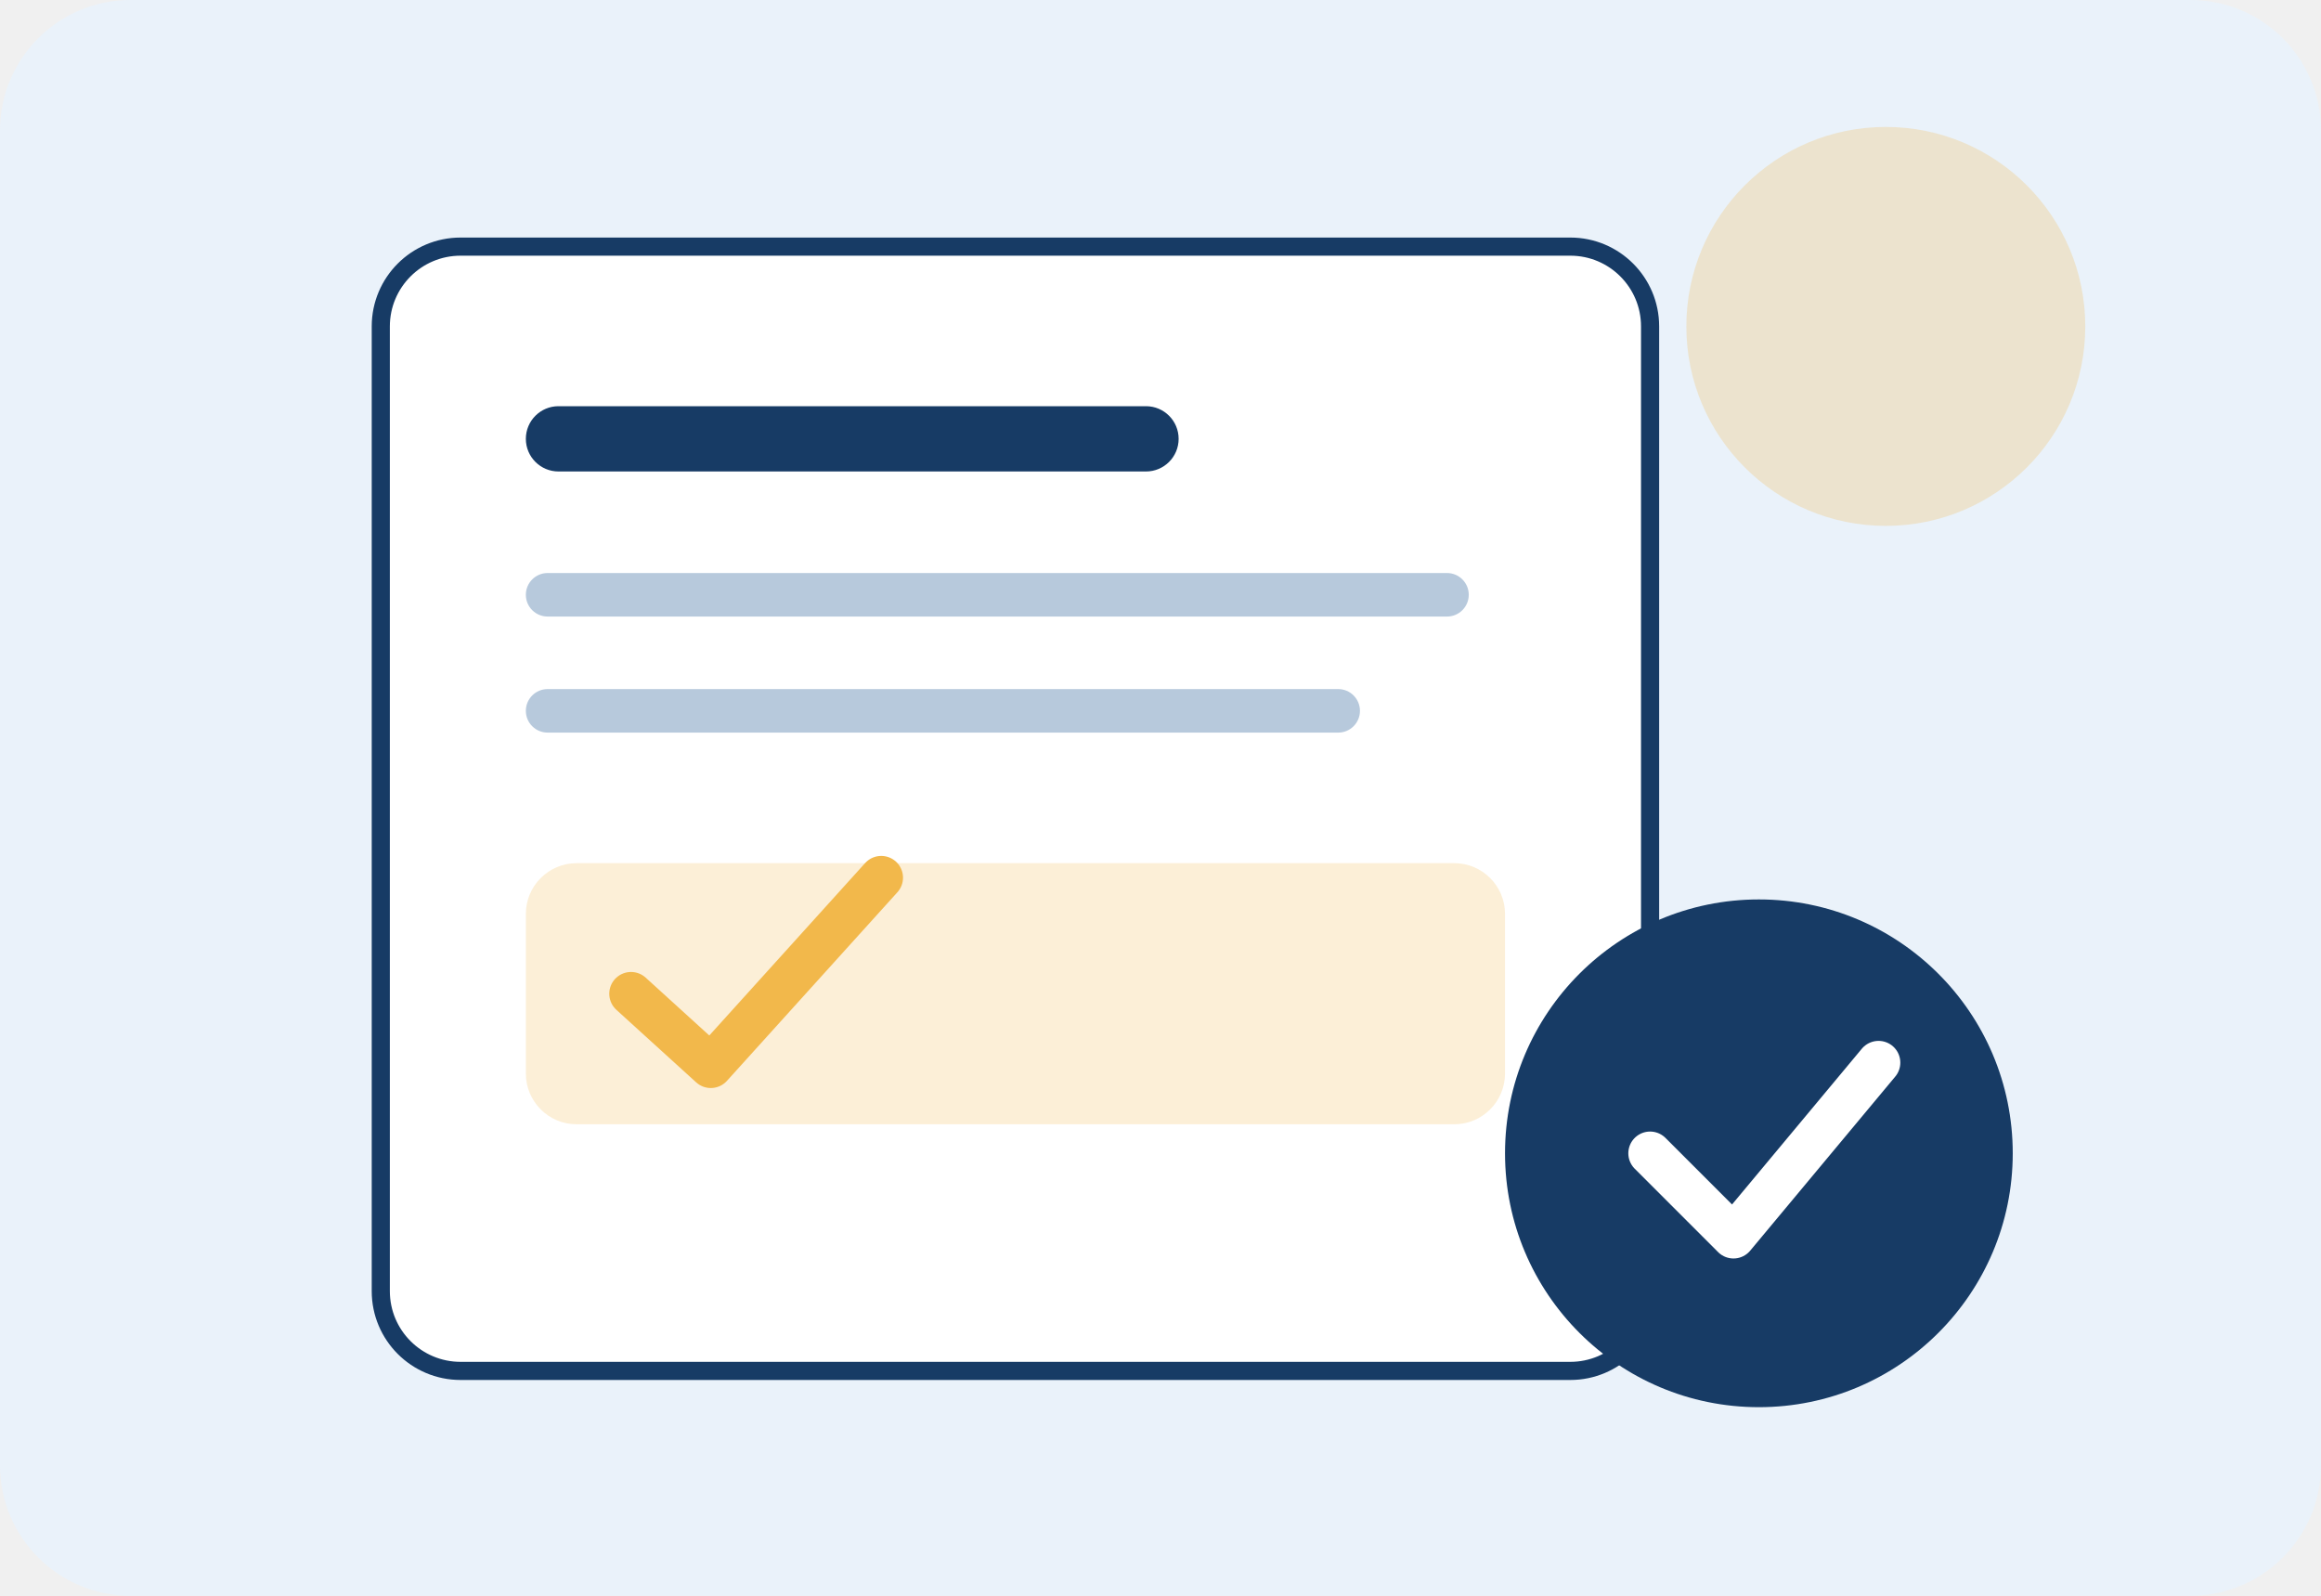
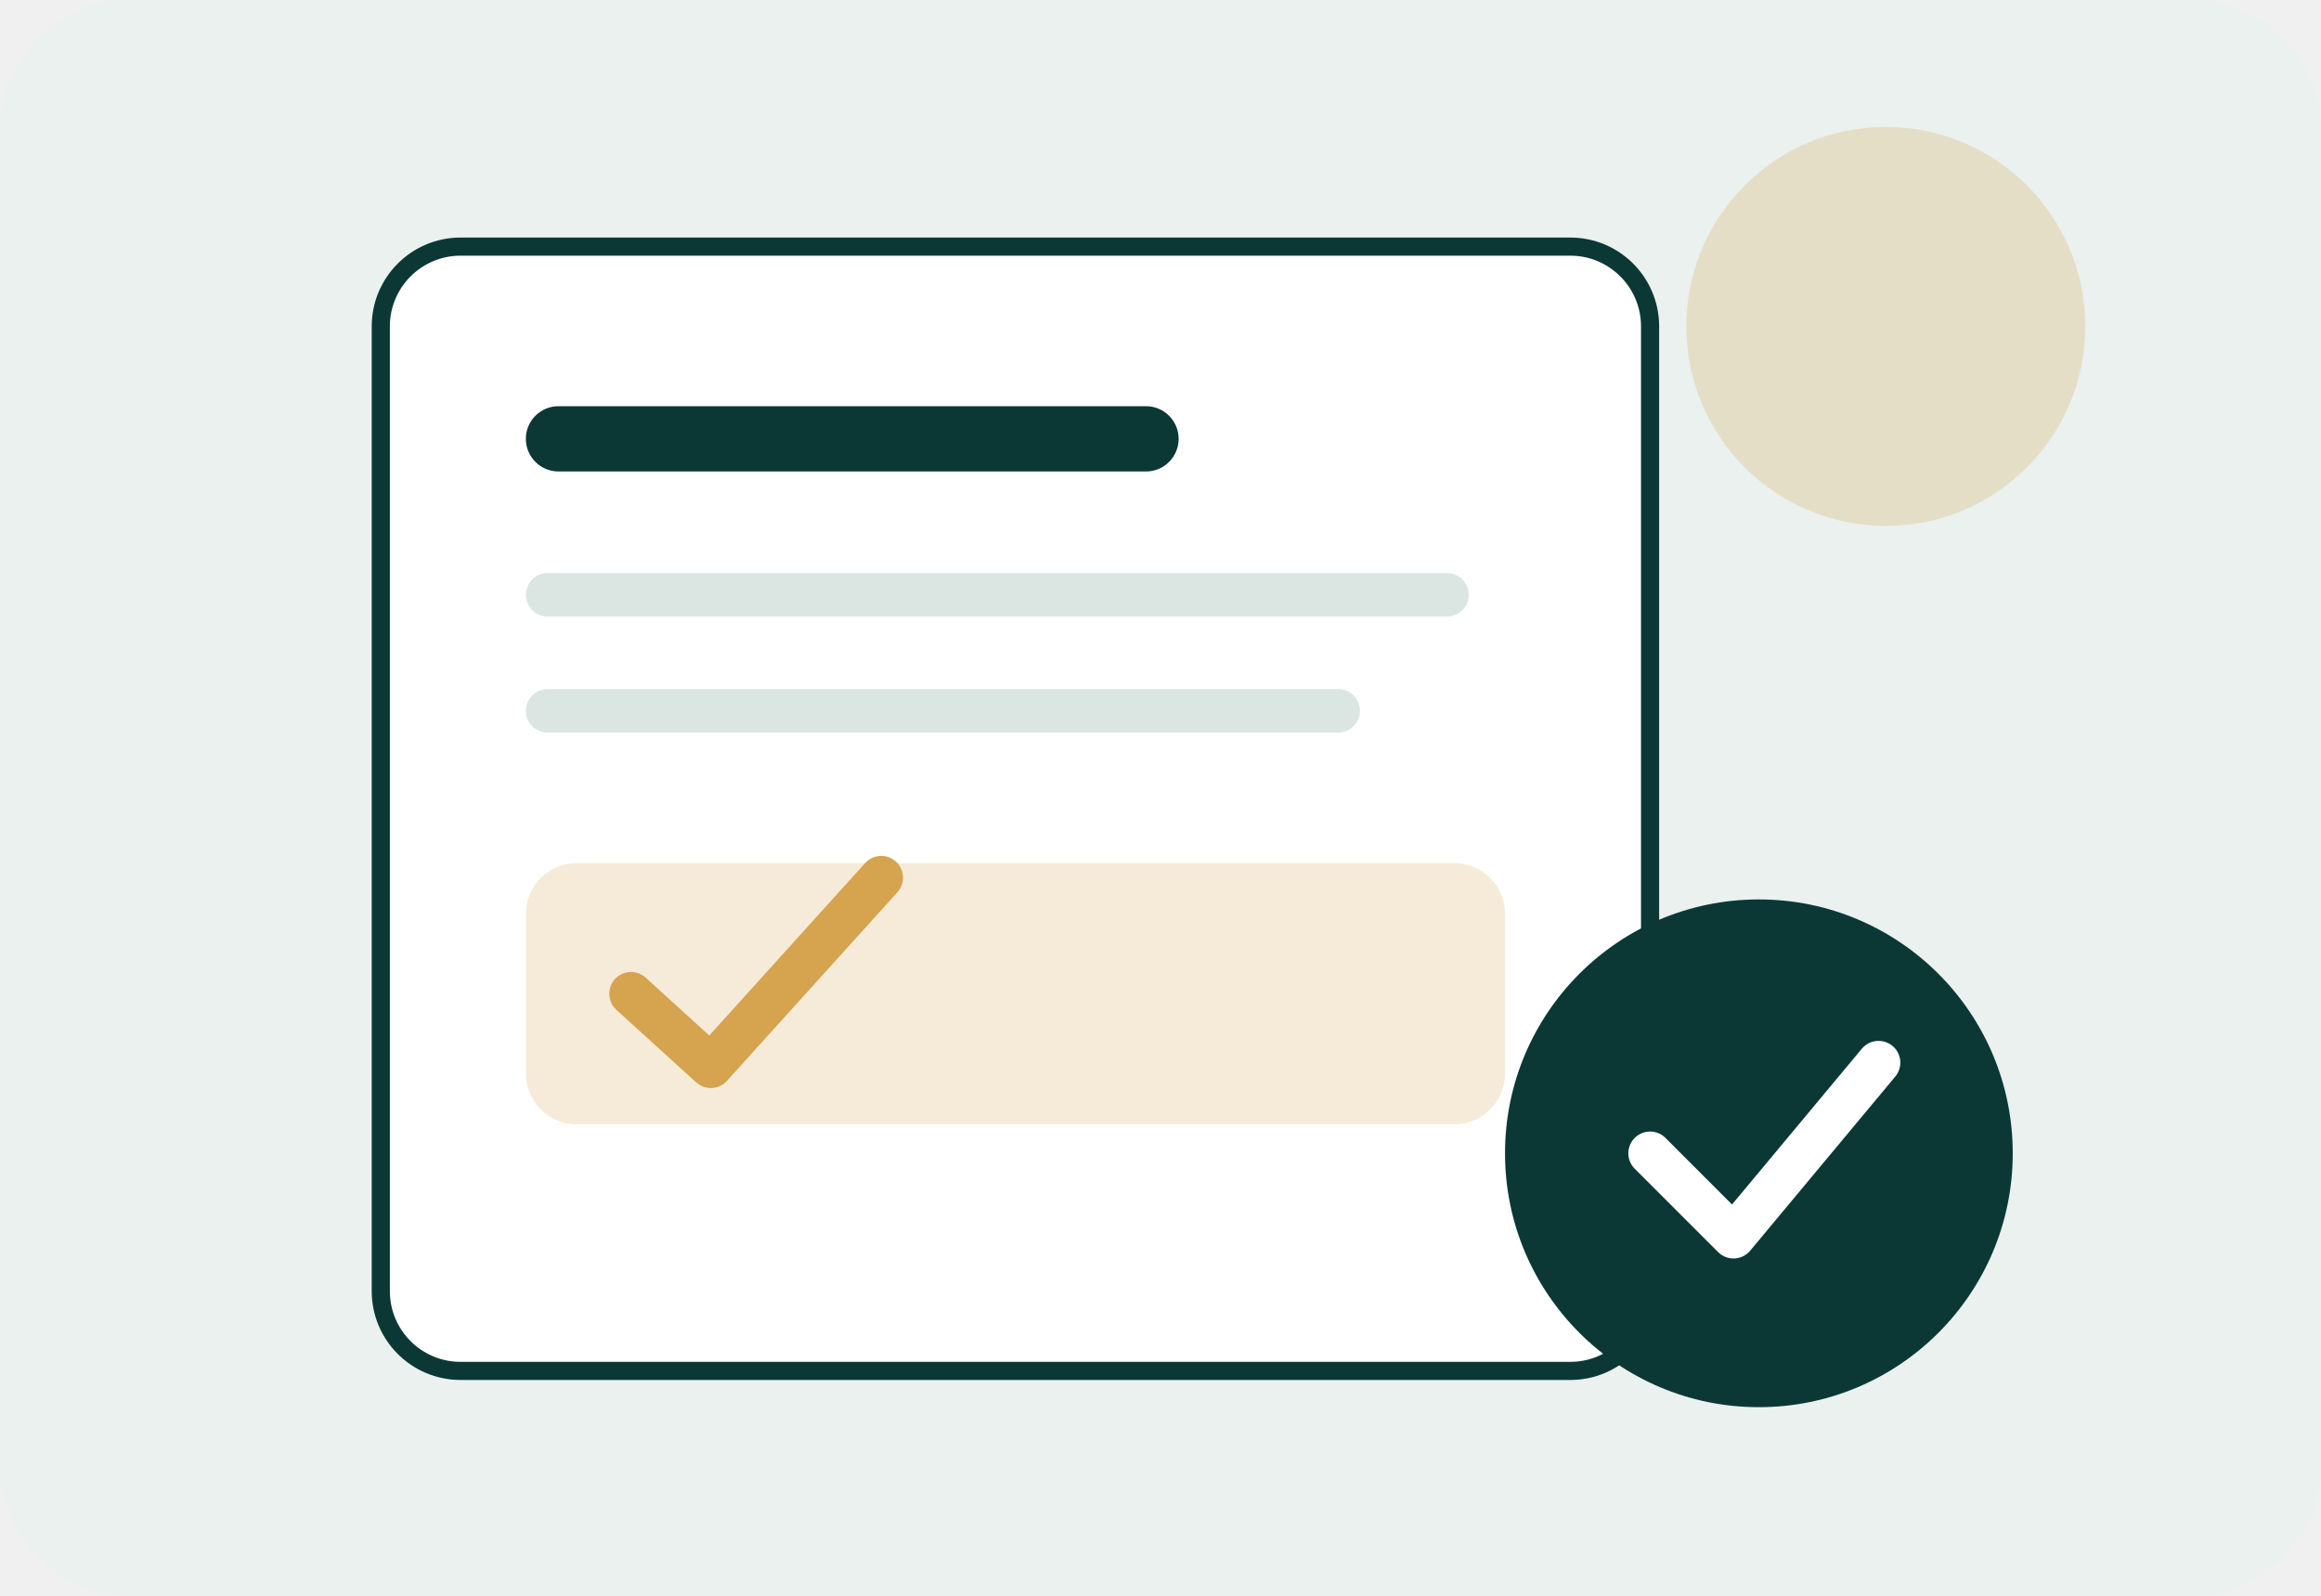
<svg xmlns="http://www.w3.org/2000/svg" viewBox="0 0 640 440" role="img" aria-labelledby="t">
-   <rect width="640" height="440" rx="36" fill="#eaf2fa" />
-   <circle cx="520" cy="90" r="55" fill="#f2b84b" opacity=".25" />
-   <rect x="105" y="68" width="350" height="310" rx="22" fill="#fff" stroke="#173b65" stroke-width="5" />
-   <rect x="145" y="112" width="180" height="18" rx="9" fill="#173b65" />
-   <rect x="145" y="158" width="260" height="12" rx="6" fill="#b7c9dc" />
-   <rect x="145" y="190" width="230" height="12" rx="6" fill="#b7c9dc" />
-   <rect x="145" y="238" width="270" height="72" rx="14" fill="#f2b84b" opacity=".22" />
-   <path d="m174 274 22 20 47-52" fill="none" stroke="#f2b84b" stroke-width="12" stroke-linecap="round" stroke-linejoin="round" />
-   <circle cx="485" cy="318" r="70" fill="#173b65" />
+   <rect width="640" height="440" rx="36" fill="#EAF1EF" />
+   <circle cx="520" cy="90" r="55" fill="#D6A34F" opacity=".25" />
+   <rect x="105" y="68" width="350" height="310" rx="22" fill="#fff" stroke="#0B3835" stroke-width="5" />
+   <rect x="145" y="112" width="180" height="18" rx="9" fill="#0B3835" />
+   <rect x="145" y="158" width="260" height="12" rx="6" fill="#DBE6E3" />
+   <rect x="145" y="190" width="230" height="12" rx="6" fill="#DBE6E3" />
+   <rect x="145" y="238" width="270" height="72" rx="14" fill="#D6A34F" opacity=".22" />
+   <path d="m174 274 22 20 47-52" fill="none" stroke="#D6A34F" stroke-width="12" stroke-linecap="round" stroke-linejoin="round" />
+   <circle cx="485" cy="318" r="70" fill="#0B3835" />
  <path d="m455 318 23 23 40-48" fill="none" stroke="#fff" stroke-width="12" stroke-linecap="round" stroke-linejoin="round" />
</svg>
